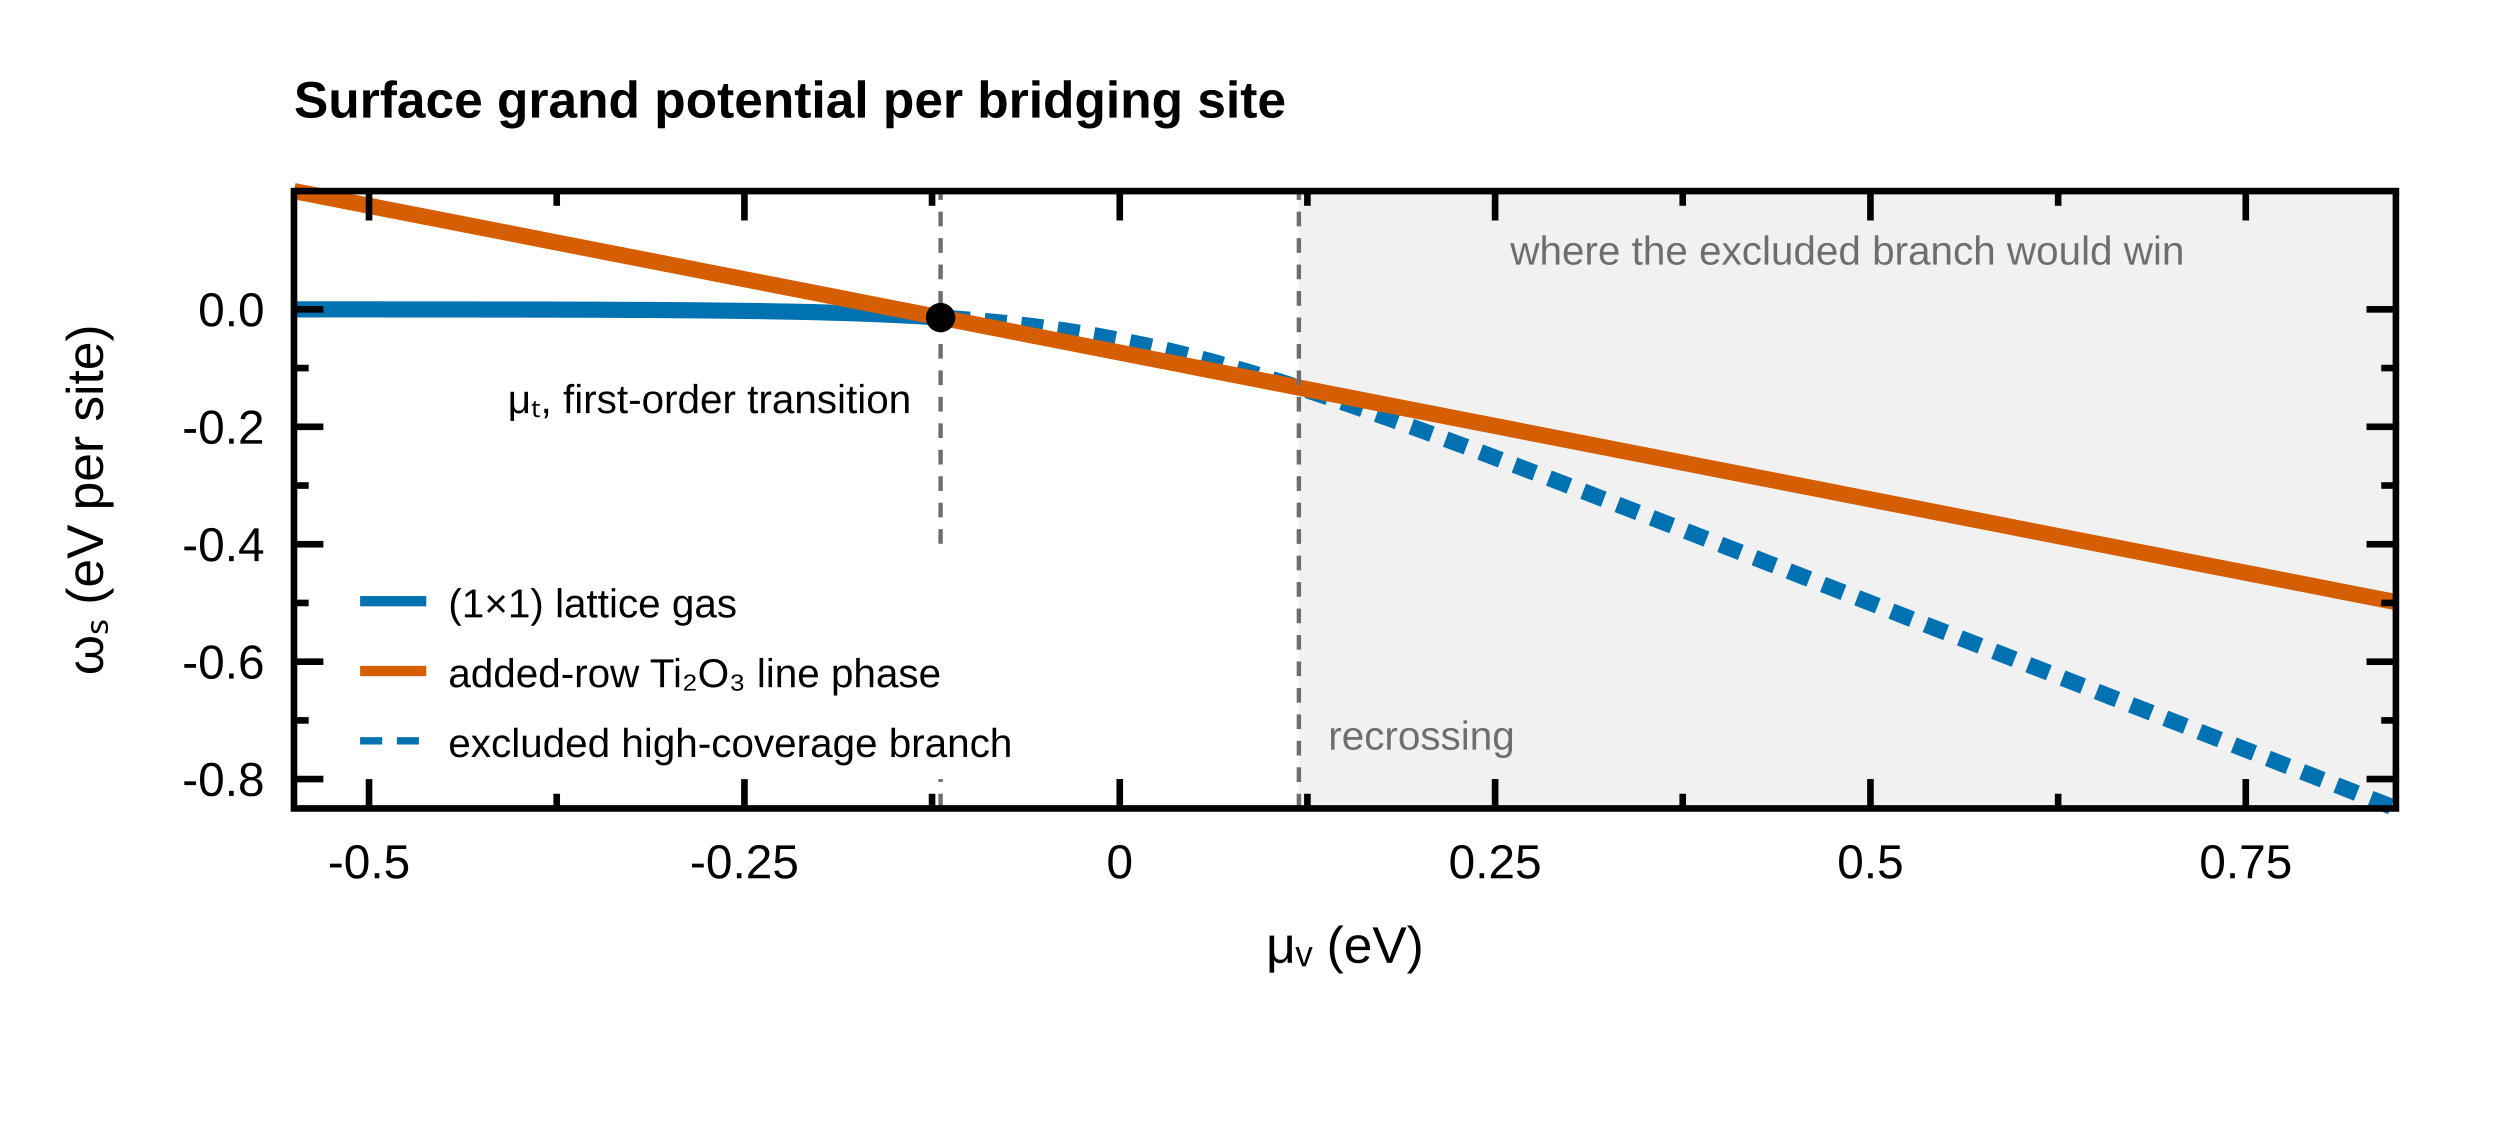
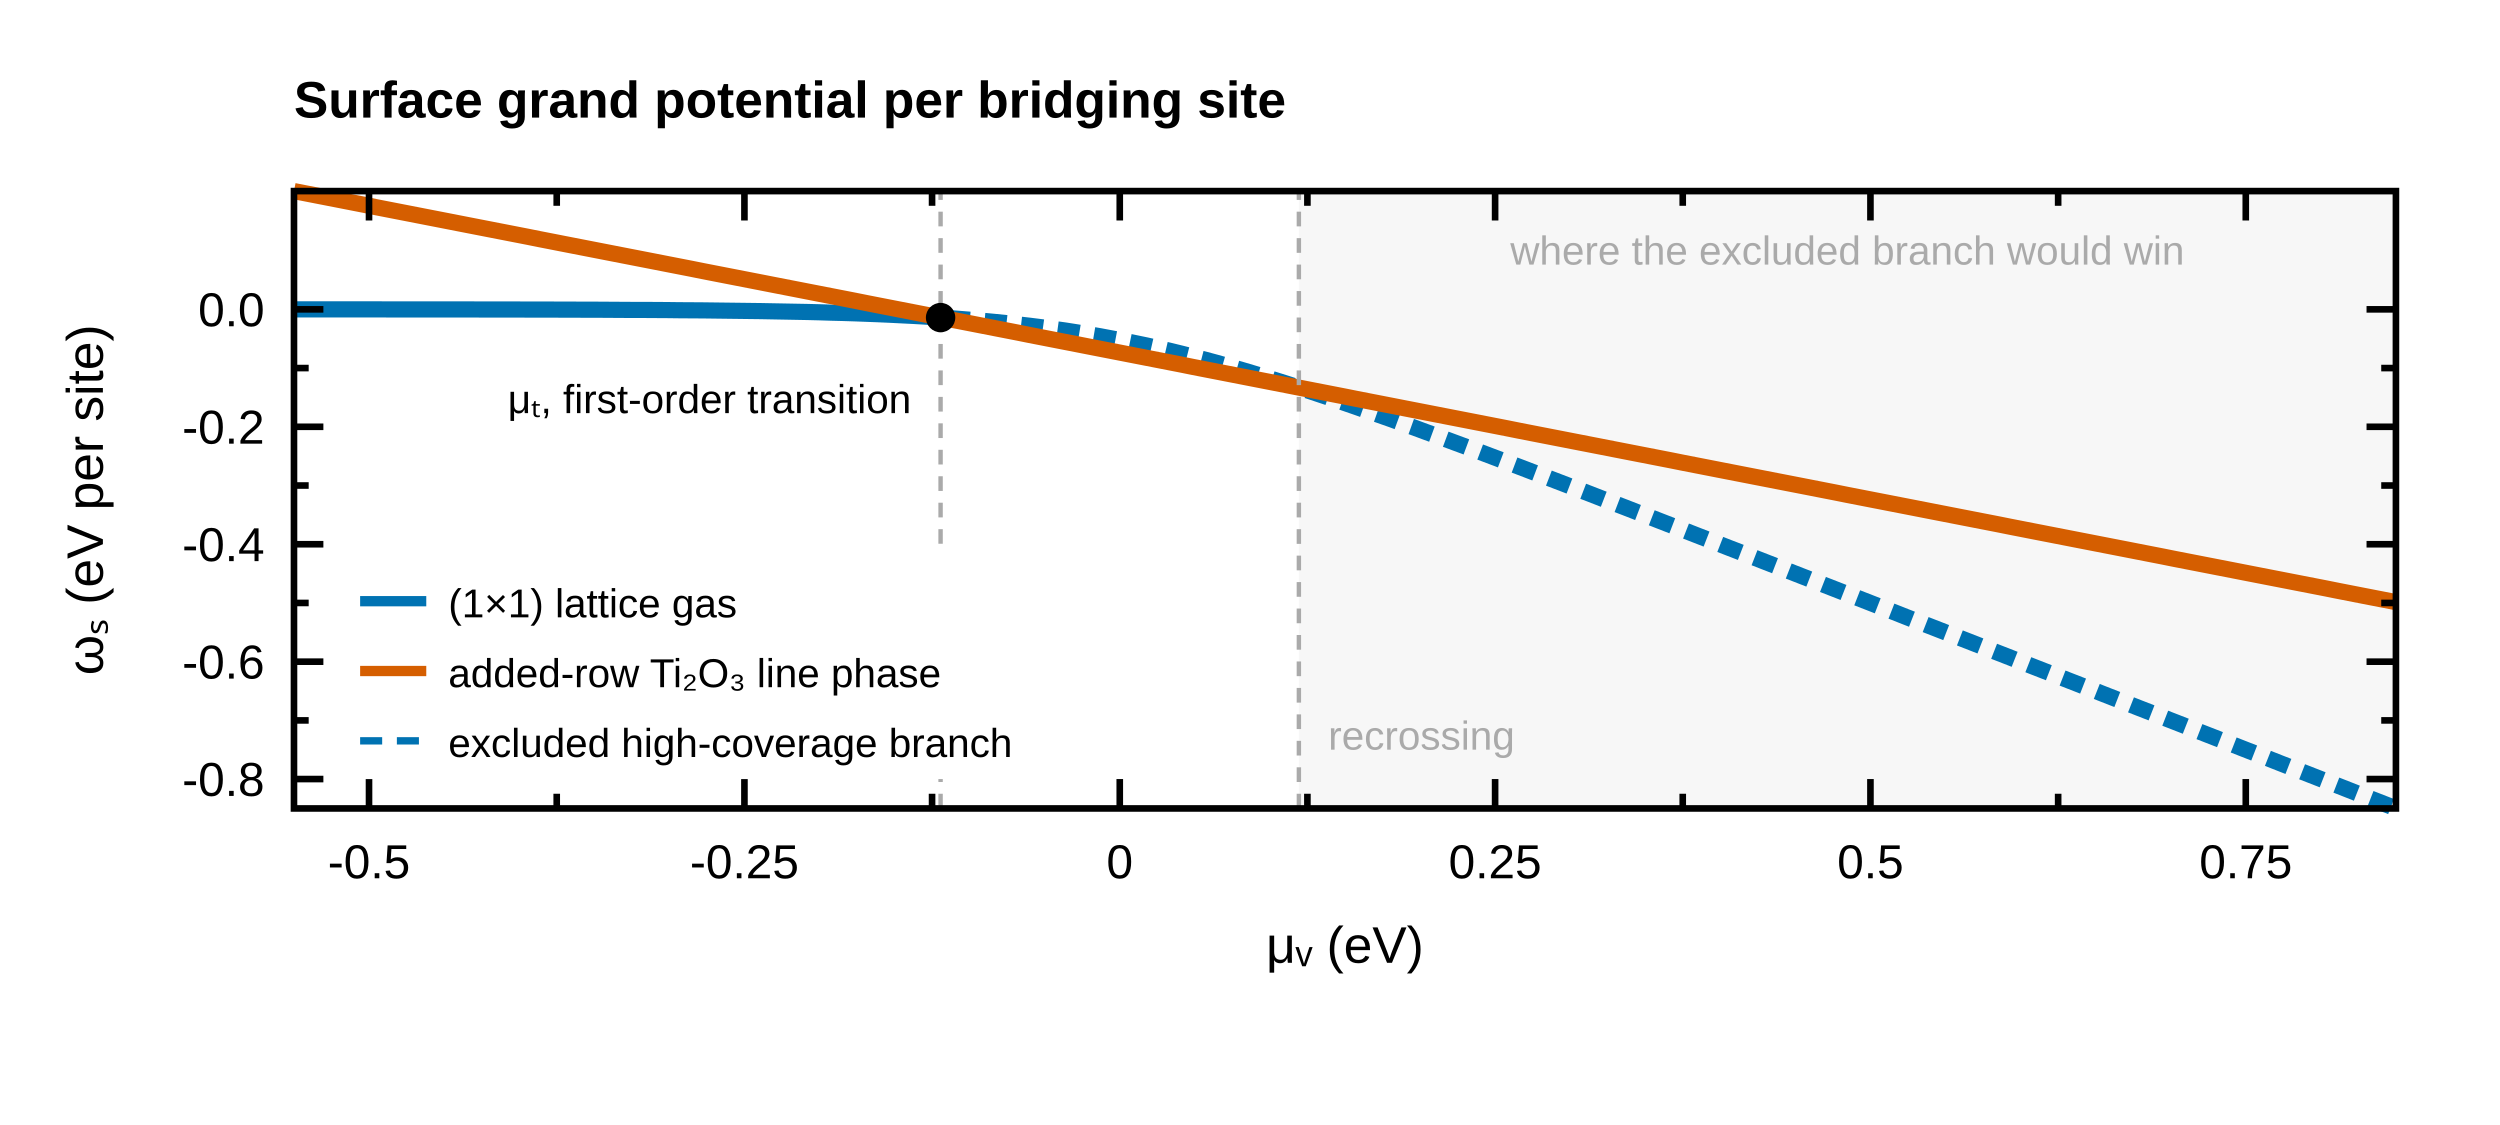
- <svg xmlns="http://www.w3.org/2000/svg" width="120mm" height="54mm" viewBox="0 0 340.16 153.07" data-width-mm="120" data-height-mm="54">
+ <svg xmlns="http://www.w3.org/2000/svg" width="120mm" height="54mm" viewBox="0 0 340.16 153.07" data-width-mm="120" data-height-mm="54" data-kind="plate">
  <rect x="0" y="0" width="340.16" height="153.07" fill="#FFFFFF" />
  <text x="40" y="16" font-family="Arial, Helvetica, sans-serif" font-size="7" font-weight="bold" fill="#000000">Surface grand potential per bridging site</text>
-   <rect x="176.73" y="26" width="149.27" height="84" fill="#f1f1f1" />
-   <text x="251.36" y="36" font-family="Arial, Helvetica, sans-serif" font-size="5.5" text-anchor="middle" fill="#6E6E6E">where the excluded branch would win</text>
+   <rect x="176.73" y="26" width="149.27" height="84" fill="#f7f7f7" />
+   <text x="251.36" y="36" font-family="Arial, Helvetica, sans-serif" font-size="5.5" text-anchor="middle" fill="#AAAAAA">where the excluded branch would win</text>
  <path class="curve" d="M40,42.09L41.59,42.09L43.18,42.09L44.77,42.09L46.36,42.09L47.94,42.09L49.53,42.09L51.12,42.09L52.71,42.1L54.3,42.1L55.89,42.1L57.48,42.1L59.07,42.1L60.66,42.1L62.24,42.1L63.83,42.1L65.42,42.11L67.01,42.11L68.6,42.11L70.19,42.11L71.78,42.12L73.37,42.12L74.96,42.12L76.54,42.13L78.13,42.13L79.72,42.14L81.31,42.14L82.9,42.15L84.49,42.16L86.08,42.17L87.67,42.17L89.26,42.18L90.84,42.19L92.43,42.21L94.02,42.22L95.61,42.23L97.2,42.25L98.79,42.27L100.38,42.29L101.97,42.31L103.56,42.33L105.14,42.36L106.73,42.39L108.32,42.42L109.91,42.45L111.5,42.49L113.09,42.54L114.68,42.58L116.27,42.63L117.86,42.69L119.44,42.75L121.03,42.82L122.62,42.9L124.21,42.98L125.8,43.07L127.39,43.17" fill="none" stroke="#0072B2" stroke-width="2.2" stroke-linejoin="round" />
  <path class="curve" d="M128.98,43.27L130.57,43.39L132.16,43.52L133.74,43.65L135.33,43.8L136.92,43.96L138.51,44.14L140.1,44.32L141.69,44.52L143.28,44.74L144.87,44.96L146.46,45.21L148.04,45.47L149.63,45.74L151.22,46.04L152.81,46.34L154.4,46.67L155.99,47L157.58,47.36L159.17,47.73L160.76,48.12L162.34,48.52L163.93,48.93L165.52,49.36L167.11,49.81L168.7,50.26L170.29,50.73L171.88,51.21L173.47,51.7L175.06,52.2L176.64,52.71L178.23,53.23L179.82,53.76L181.41,54.29L183,54.84L184.59,55.39L186.18,55.95L187.77,56.51L189.36,57.07L190.94,57.65L192.53,58.22L194.12,58.81L195.71,59.39L197.3,59.98L198.89,60.57L200.48,61.16L202.07,61.76L203.66,62.36L205.24,62.96L206.83,63.56L208.42,64.17L210.01,64.77L211.6,65.38L213.19,65.99L214.78,66.6L216.37,67.21L217.96,67.83L219.54,68.44L221.13,69.05L222.72,69.67L224.31,70.28L225.9,70.9L227.49,71.52L229.08,72.13L230.67,72.75L232.26,73.37L233.84,73.99L235.43,74.61L237.02,75.22L238.61,75.84L240.2,76.46L241.79,77.08L243.38,77.7L244.97,78.32L246.56,78.94L248.14,79.56L249.73,80.18L251.32,80.8L252.91,81.42L254.5,82.04L256.09,82.66L257.68,83.28L259.27,83.91L260.86,84.53L262.44,85.15L264.03,85.77L265.62,86.39L267.21,87.01L268.8,87.63L270.39,88.25L271.98,88.87L273.57,89.49L275.16,90.12L276.74,90.74L278.33,91.36L279.92,91.98L281.51,92.6L283.1,93.22L284.69,93.84L286.28,94.47L287.87,95.09L289.46,95.71L291.04,96.33L292.63,96.95L294.22,97.57L295.81,98.19L297.4,98.81L298.99,99.44L300.58,100.06L302.17,100.68L303.76,101.3L305.34,101.92L306.93,102.54L308.52,103.16L310.11,103.79L311.7,104.41L313.29,105.03L314.88,105.65L316.47,106.27L318.06,106.89L319.64,107.51L321.23,108.14L322.82,108.76L324.41,109.38L326,110" fill="none" stroke="#0072B2" stroke-width="2.2" stroke-dasharray="3 2" stroke-linejoin="round" />
  <path class="curve" d="M40,26L41.59,26.31L43.18,26.62L44.77,26.93L46.36,27.24L47.94,27.55L49.53,27.86L51.12,28.18L52.71,28.49L54.3,28.8L55.89,29.11L57.48,29.42L59.07,29.73L60.66,30.04L62.24,30.35L63.83,30.66L65.42,30.97L67.01,31.28L68.6,31.59L70.19,31.9L71.78,32.21L73.37,32.53L74.96,32.84L76.54,33.15L78.13,33.46L79.72,33.77L81.31,34.08L82.9,34.39L84.49,34.7L86.08,35.01L87.67,35.32L89.26,35.63L90.84,35.94L92.43,36.25L94.02,36.56L95.61,36.88L97.2,37.19L98.79,37.5L100.38,37.81L101.97,38.12L103.56,38.43L105.14,38.74L106.73,39.05L108.32,39.36L109.91,39.67L111.5,39.98L113.09,40.29L114.68,40.6L116.27,40.91L117.86,41.23L119.44,41.54L121.03,41.85L122.62,42.16L124.21,42.47L125.8,42.78L127.39,43.09L128.98,43.4L130.57,43.71L132.16,44.02L133.74,44.33L135.33,44.64L136.92,44.95L138.51,45.26L140.1,45.58L141.69,45.89L143.28,46.2L144.87,46.51L146.46,46.82L148.04,47.13L149.63,47.44L151.22,47.75L152.81,48.06L154.4,48.37L155.99,48.68L157.58,48.99L159.17,49.3L160.76,49.61L162.34,49.93L163.93,50.24L165.52,50.55L167.11,50.86L168.7,51.17L170.29,51.48L171.88,51.79L173.47,52.1L175.06,52.41L176.64,52.72L178.23,53.03L179.82,53.34L181.41,53.65L183,53.96L184.59,54.28L186.18,54.59L187.77,54.9L189.36,55.21L190.94,55.52L192.53,55.83L194.12,56.14L195.71,56.45L197.3,56.76L198.89,57.07L200.48,57.38L202.07,57.69L203.66,58L205.24,58.31L206.83,58.63L208.42,58.94L210.01,59.25L211.6,59.56L213.19,59.87L214.78,60.18L216.37,60.49L217.96,60.8L219.54,61.11L221.13,61.42L222.72,61.73L224.31,62.04L225.9,62.35L227.49,62.66L229.08,62.98L230.67,63.29L232.26,63.6L233.84,63.91L235.43,64.22L237.02,64.53L238.61,64.84L240.2,65.15L241.79,65.46L243.38,65.77L244.97,66.08L246.56,66.39L248.14,66.7L249.73,67.01L251.32,67.33L252.91,67.64L254.5,67.95L256.09,68.26L257.68,68.57L259.27,68.88L260.86,69.19L262.44,69.5L264.03,69.81L265.62,70.12L267.21,70.43L268.8,70.74L270.39,71.05L271.98,71.36L273.57,71.68L275.16,71.99L276.74,72.3L278.33,72.61L279.92,72.92L281.51,73.23L283.1,73.54L284.69,73.85L286.28,74.16L287.87,74.47L289.46,74.78L291.04,75.09L292.63,75.4L294.22,75.71L295.81,76.03L297.4,76.34L298.99,76.65L300.58,76.96L302.17,77.27L303.76,77.58L305.34,77.89L306.93,78.2L308.52,78.51L310.11,78.82L311.7,79.13L313.29,79.44L314.88,79.75L316.47,80.06L318.06,80.38L319.64,80.69L321.23,81L322.82,81.31L324.41,81.62L326,81.93" fill="none" stroke="#D55E00" stroke-width="2.2" stroke-linejoin="round" />
-   <line x1="127.98" y1="110" x2="127.98" y2="26" stroke="#6E6E6E" stroke-width="0.6" stroke-dasharray="2 1.6" />
-   <line x1="176.73" y1="110" x2="176.73" y2="26" stroke="#6E6E6E" stroke-width="0.6" stroke-dasharray="2 1.6" />
+   <line x1="127.98" y1="110" x2="127.98" y2="26" stroke="#AAAAAA" stroke-width="0.6" stroke-dasharray="2 1.6" />
+   <line x1="176.73" y1="110" x2="176.73" y2="26" stroke="#AAAAAA" stroke-width="0.6" stroke-dasharray="2 1.6" />
  <circle cx="127.98" cy="43.21" r="2" fill="#000000" />
  <text x="123.98" y="56.21" font-family="Arial, Helvetica, sans-serif" font-size="5.5" text-anchor="end" fill="#000000">μₜ, first-order transition</text>
-   <text x="180.73" y="102" font-family="Arial, Helvetica, sans-serif" font-size="5.5" text-anchor="start" fill="#6E6E6E">recrossing</text>
+   <text x="180.73" y="102" font-family="Arial, Helvetica, sans-serif" font-size="5.5" text-anchor="start" fill="#AAAAAA">recrossing</text>
  <rect x="40" y="26" width="286" height="84" fill="none" stroke="#000000" stroke-width="0.9" />
  <line x1="50.21" y1="110" x2="50.21" y2="106" stroke="#000000" stroke-width="0.9" />
  <line x1="50.21" y1="26" x2="50.21" y2="30" stroke="#000000" stroke-width="0.9" />
  <text x="50.21" y="119.5" font-family="Arial, Helvetica, sans-serif" font-size="6.5" text-anchor="middle" fill="#000000">-0.5</text>
  <line x1="101.29" y1="110" x2="101.29" y2="106" stroke="#000000" stroke-width="0.9" />
  <line x1="101.29" y1="26" x2="101.29" y2="30" stroke="#000000" stroke-width="0.9" />
  <text x="101.29" y="119.5" font-family="Arial, Helvetica, sans-serif" font-size="6.5" text-anchor="middle" fill="#000000">-0.25</text>
  <line x1="152.36" y1="110" x2="152.36" y2="106" stroke="#000000" stroke-width="0.9" />
  <line x1="152.36" y1="26" x2="152.36" y2="30" stroke="#000000" stroke-width="0.9" />
  <text x="152.36" y="119.5" font-family="Arial, Helvetica, sans-serif" font-size="6.5" text-anchor="middle" fill="#000000">0</text>
  <line x1="203.43" y1="110" x2="203.43" y2="106" stroke="#000000" stroke-width="0.9" />
  <line x1="203.43" y1="26" x2="203.43" y2="30" stroke="#000000" stroke-width="0.9" />
  <text x="203.43" y="119.5" font-family="Arial, Helvetica, sans-serif" font-size="6.5" text-anchor="middle" fill="#000000">0.25</text>
  <line x1="254.5" y1="110" x2="254.5" y2="106" stroke="#000000" stroke-width="0.9" />
  <line x1="254.5" y1="26" x2="254.5" y2="30" stroke="#000000" stroke-width="0.9" />
  <text x="254.5" y="119.5" font-family="Arial, Helvetica, sans-serif" font-size="6.5" text-anchor="middle" fill="#000000">0.5</text>
  <line x1="305.57" y1="110" x2="305.57" y2="106" stroke="#000000" stroke-width="0.9" />
  <line x1="305.57" y1="26" x2="305.57" y2="30" stroke="#000000" stroke-width="0.9" />
  <text x="305.57" y="119.5" font-family="Arial, Helvetica, sans-serif" font-size="6.5" text-anchor="middle" fill="#000000">0.75</text>
  <line x1="75.75" y1="110" x2="75.75" y2="108" stroke="#000000" stroke-width="0.9" />
  <line x1="75.75" y1="26" x2="75.75" y2="28" stroke="#000000" stroke-width="0.9" />
  <line x1="126.82" y1="110" x2="126.82" y2="108" stroke="#000000" stroke-width="0.9" />
  <line x1="126.82" y1="26" x2="126.82" y2="28" stroke="#000000" stroke-width="0.9" />
  <line x1="177.89" y1="110" x2="177.89" y2="108" stroke="#000000" stroke-width="0.9" />
  <line x1="177.89" y1="26" x2="177.89" y2="28" stroke="#000000" stroke-width="0.9" />
  <line x1="228.96" y1="110" x2="228.96" y2="108" stroke="#000000" stroke-width="0.9" />
  <line x1="228.96" y1="26" x2="228.96" y2="28" stroke="#000000" stroke-width="0.9" />
  <line x1="280.04" y1="110" x2="280.04" y2="108" stroke="#000000" stroke-width="0.9" />
  <line x1="280.04" y1="26" x2="280.04" y2="28" stroke="#000000" stroke-width="0.9" />
  <text x="183" y="131" font-family="Arial, Helvetica, sans-serif" font-size="7" text-anchor="middle" fill="#000000">μᵥ (eV)</text>
  <line x1="40" y1="42.09" x2="44" y2="42.09" stroke="#000000" stroke-width="0.9" />
  <line x1="322" y1="42.09" x2="326" y2="42.09" stroke="#000000" stroke-width="0.9" />
  <text x="36" y="44.39" font-family="Arial, Helvetica, sans-serif" font-size="6.5" text-anchor="end" fill="#000000">0.0</text>
  <line x1="40" y1="58.07" x2="44" y2="58.07" stroke="#000000" stroke-width="0.9" />
  <line x1="322" y1="58.07" x2="326" y2="58.07" stroke="#000000" stroke-width="0.9" />
  <text x="36" y="60.37" font-family="Arial, Helvetica, sans-serif" font-size="6.5" text-anchor="end" fill="#000000">-0.2</text>
  <line x1="40" y1="74.05" x2="44" y2="74.05" stroke="#000000" stroke-width="0.9" />
  <line x1="322" y1="74.05" x2="326" y2="74.05" stroke="#000000" stroke-width="0.9" />
  <text x="36" y="76.35" font-family="Arial, Helvetica, sans-serif" font-size="6.5" text-anchor="end" fill="#000000">-0.4</text>
  <line x1="40" y1="90.03" x2="44" y2="90.03" stroke="#000000" stroke-width="0.9" />
  <line x1="322" y1="90.03" x2="326" y2="90.03" stroke="#000000" stroke-width="0.9" />
  <text x="36" y="92.33" font-family="Arial, Helvetica, sans-serif" font-size="6.5" text-anchor="end" fill="#000000">-0.6</text>
  <line x1="40" y1="106" x2="44" y2="106" stroke="#000000" stroke-width="0.9" />
  <line x1="322" y1="106" x2="326" y2="106" stroke="#000000" stroke-width="0.9" />
  <text x="36" y="108.3" font-family="Arial, Helvetica, sans-serif" font-size="6.5" text-anchor="end" fill="#000000">-0.8</text>
  <line x1="40" y1="50.08" x2="42" y2="50.08" stroke="#000000" stroke-width="0.9" />
  <line x1="324" y1="50.08" x2="326" y2="50.08" stroke="#000000" stroke-width="0.9" />
  <line x1="40" y1="66.06" x2="42" y2="66.06" stroke="#000000" stroke-width="0.9" />
  <line x1="324" y1="66.06" x2="326" y2="66.06" stroke="#000000" stroke-width="0.9" />
  <line x1="40" y1="82.04" x2="42" y2="82.04" stroke="#000000" stroke-width="0.9" />
  <line x1="324" y1="82.04" x2="326" y2="82.04" stroke="#000000" stroke-width="0.9" />
  <line x1="40" y1="98.02" x2="42" y2="98.02" stroke="#000000" stroke-width="0.9" />
  <line x1="324" y1="98.02" x2="326" y2="98.02" stroke="#000000" stroke-width="0.9" />
  <text x="14" y="68" font-family="Arial, Helvetica, sans-serif" font-size="7" text-anchor="middle" fill="#000000" transform="rotate(-90 14 68)">ωₛ (eV per site)</text>
  <rect x="46" y="74" width="104" height="32" fill="#FFFFFF" />
  <line x1="49" y1="81.8" x2="58" y2="81.8" stroke="#0072B2" stroke-width="1.4" />
  <text x="61" y="84" font-family="Arial, Helvetica, sans-serif" font-size="5.5" fill="#000000">(1×1) lattice gas</text>
  <line x1="49" y1="91.3" x2="58" y2="91.3" stroke="#D55E00" stroke-width="1.4" />
  <text x="61" y="93.5" font-family="Arial, Helvetica, sans-serif" font-size="5.5" fill="#000000">added-row Ti₂O₃ line phase</text>
  <line x1="49" y1="100.8" x2="58" y2="100.8" stroke="#0072B2" stroke-width="1" stroke-dasharray="3 2" />
  <text x="61" y="103" font-family="Arial, Helvetica, sans-serif" font-size="5.5" fill="#000000">excluded high-coverage branch</text>
</svg>
